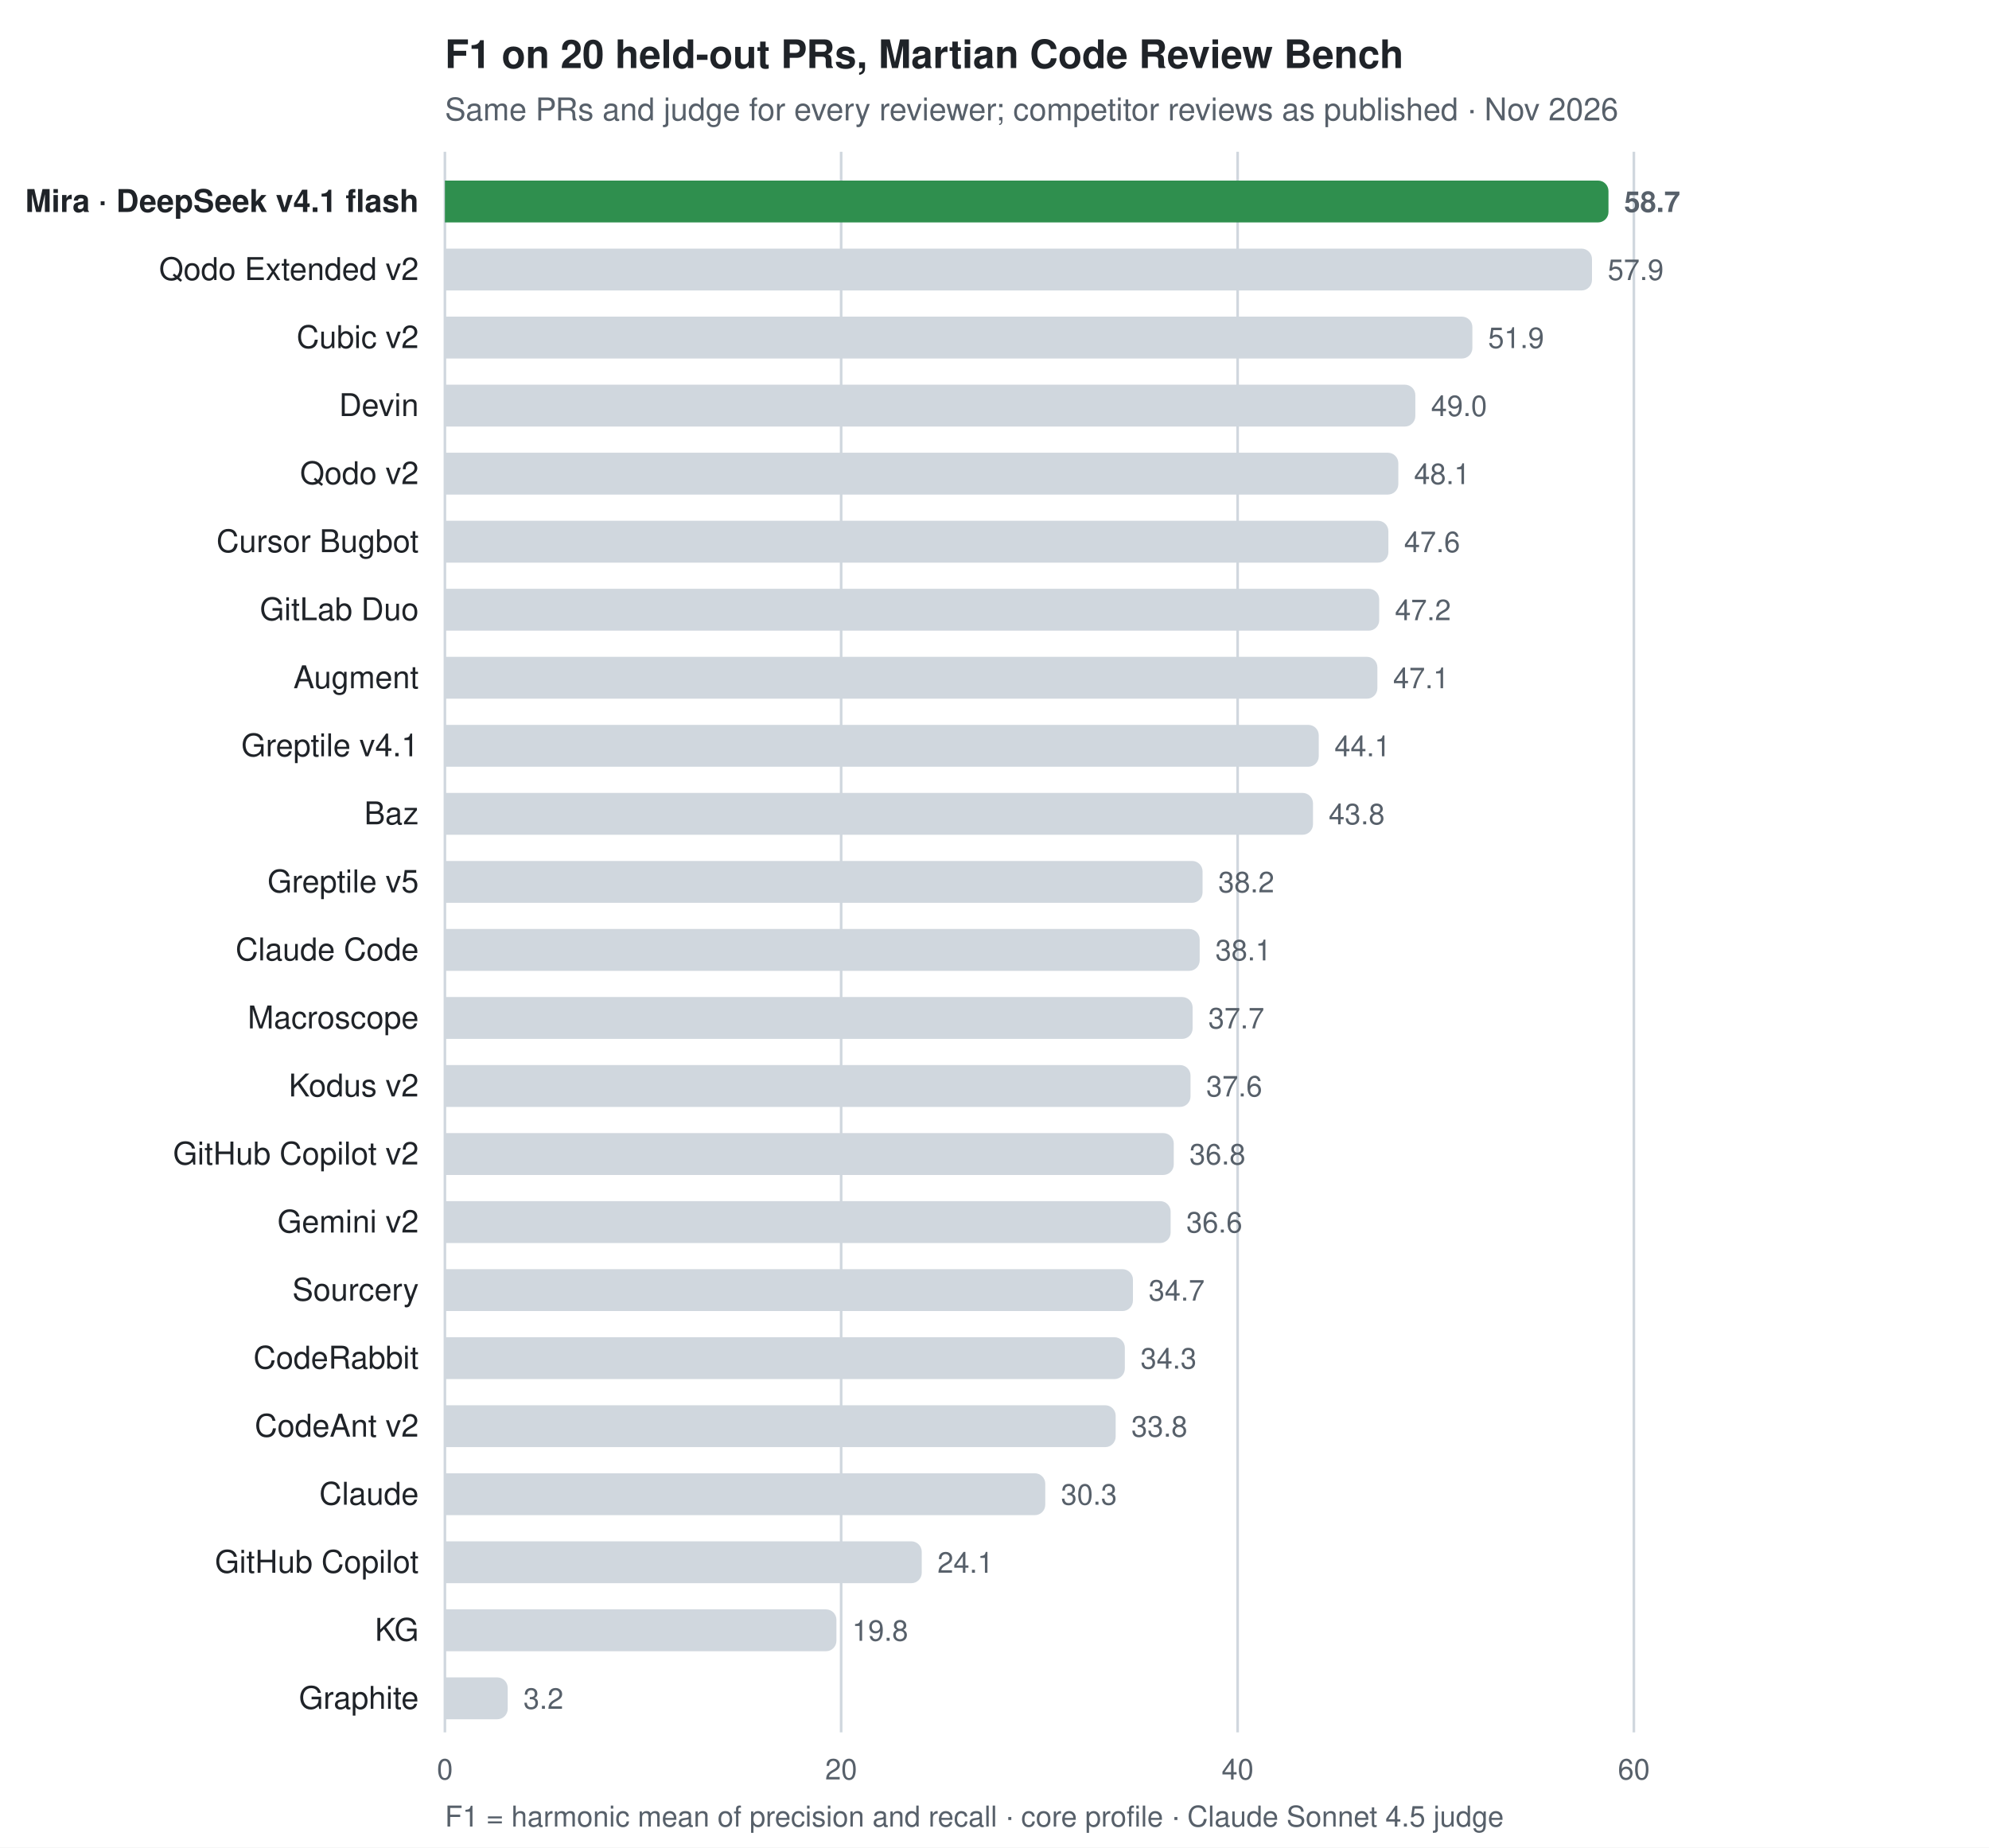
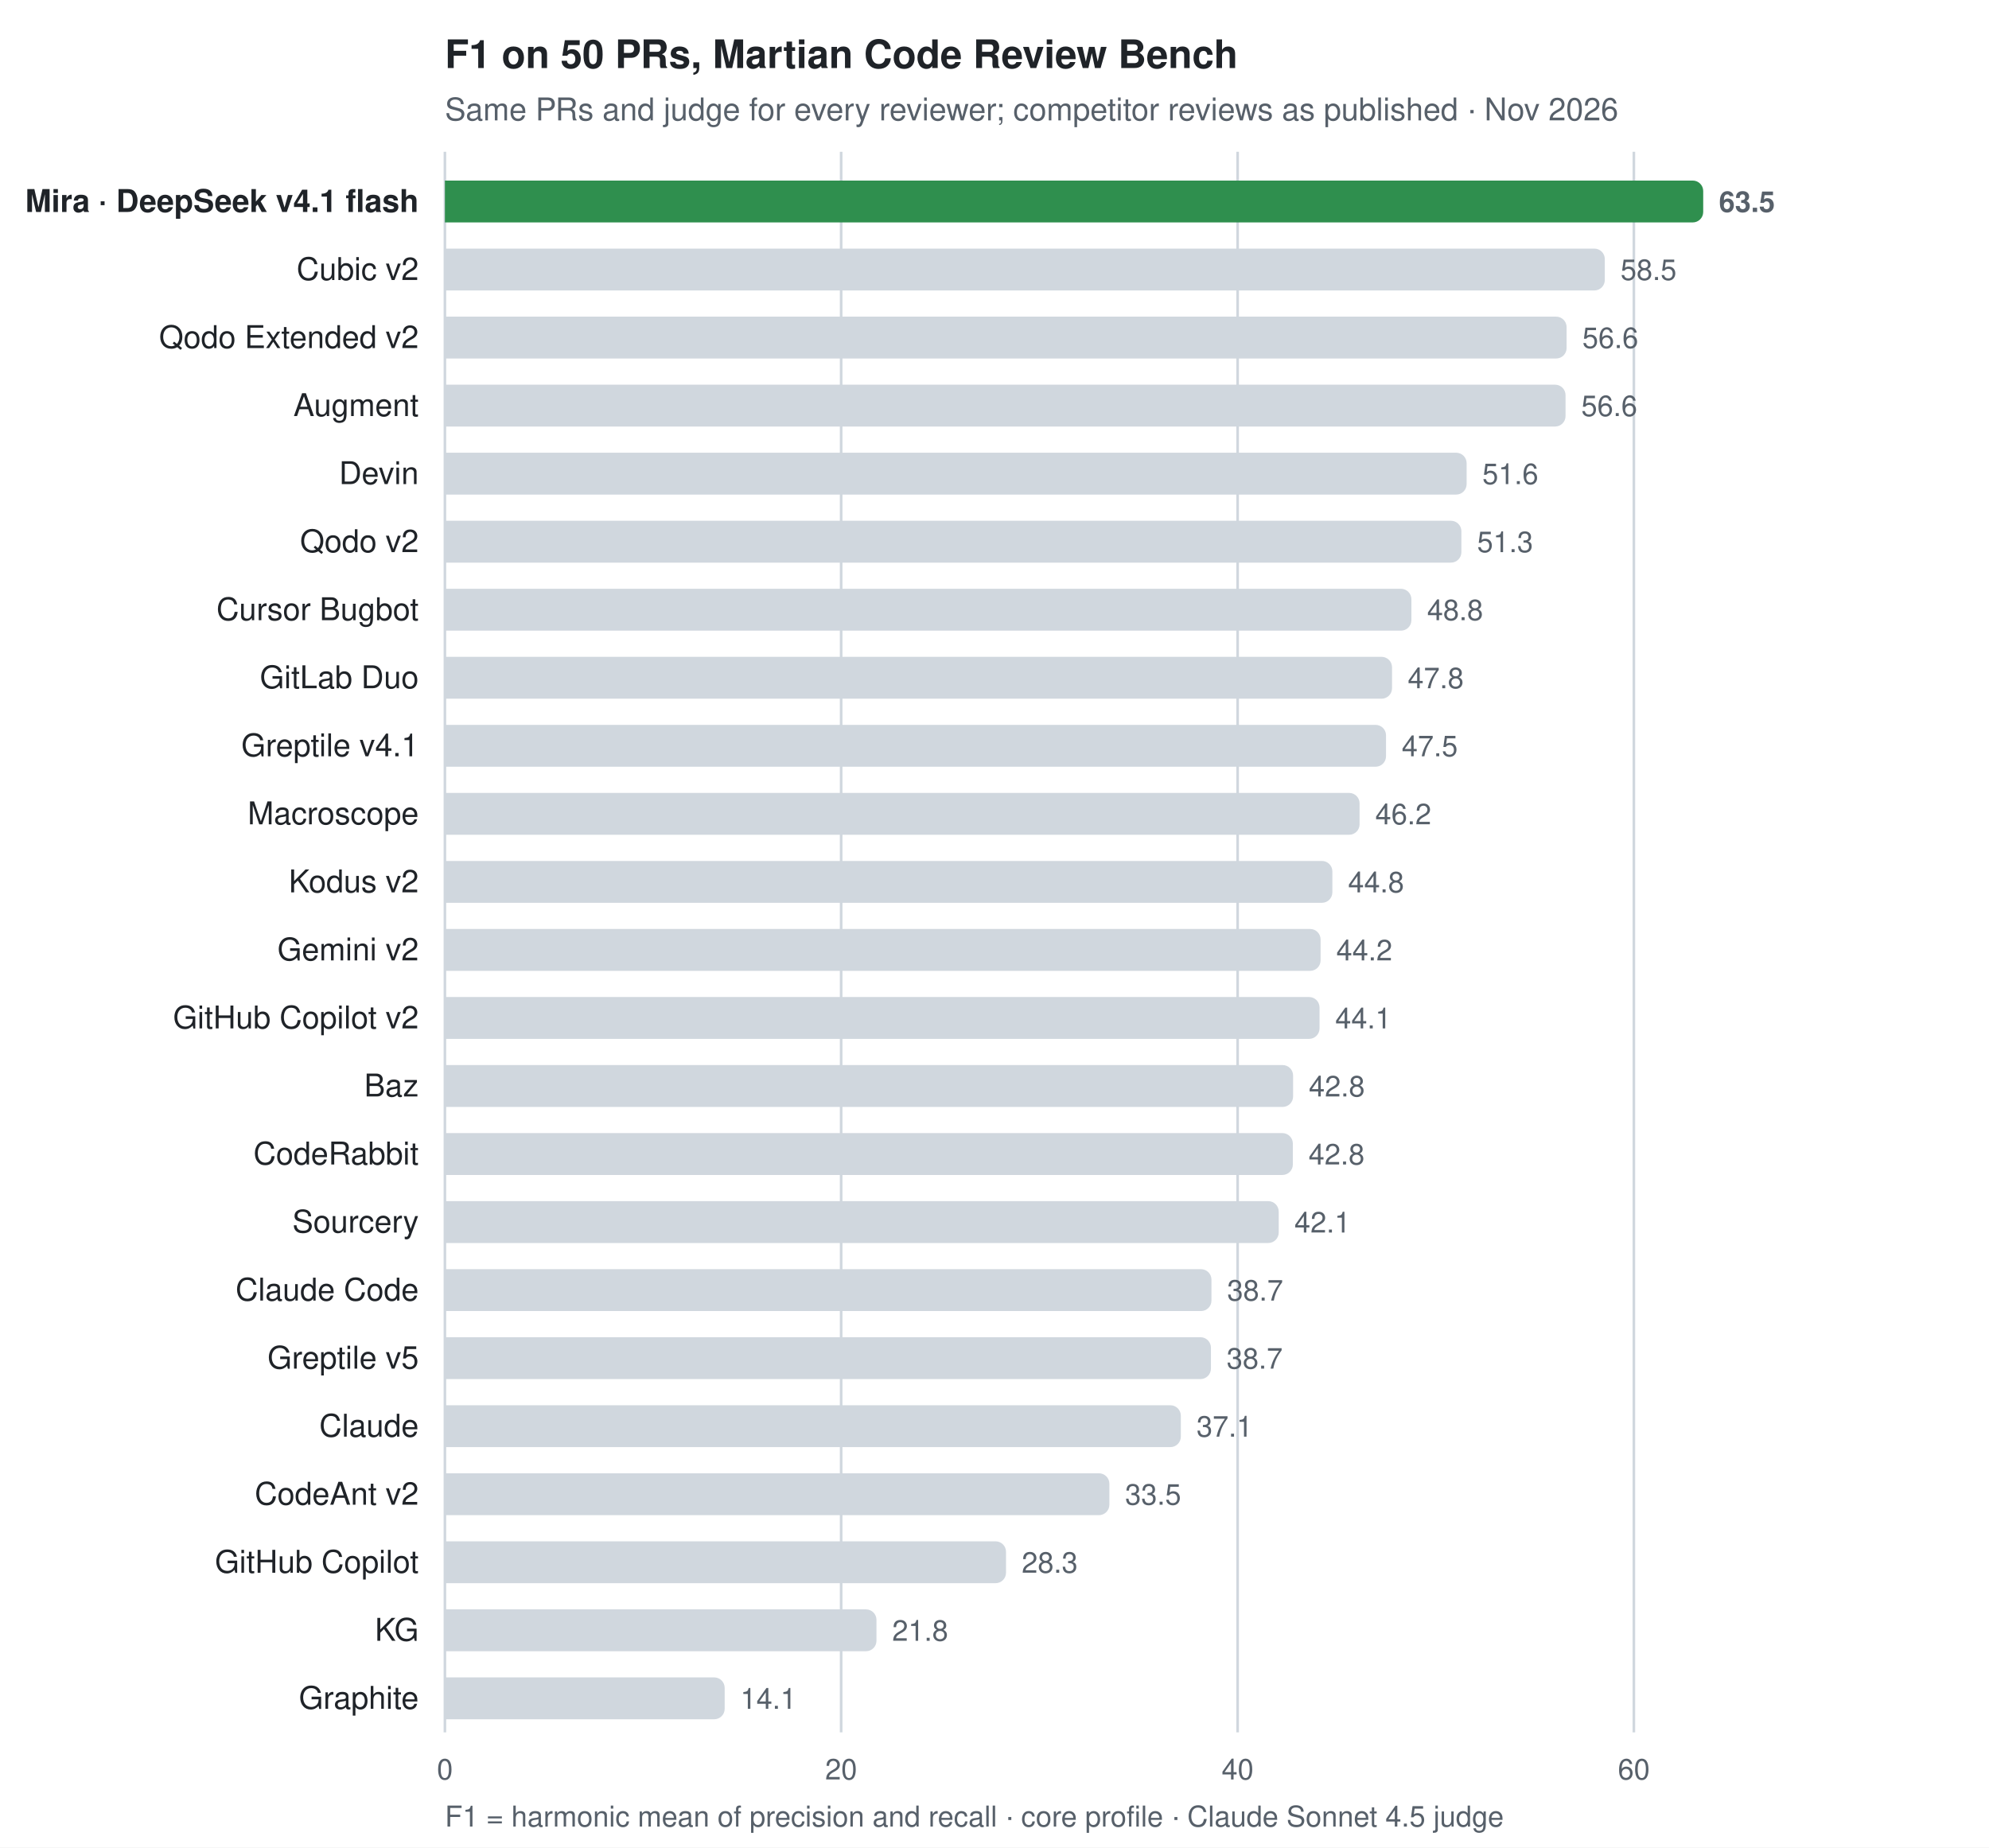
- <svg xmlns="http://www.w3.org/2000/svg" width="760" height="706" viewBox="0 0 760 706" role="img" aria-label="F1 per code reviewer on 20 held-out pull requests; Mira ranks first">
+ <svg xmlns="http://www.w3.org/2000/svg" width="760" height="706" viewBox="0 0 760 706" role="img" aria-label="F1 per code reviewer on 50 pull requests; Mira ranks first">
  <rect width="760" height="706" fill="#ffffff" />
-   <text x="170" y="26" font-family="-apple-system, BlinkMacSystemFont, 'Segoe UI', Helvetica, Arial, sans-serif" font-size="15" font-weight="600" fill="#1f2328">F1 on 20 held-out PRs, Martian Code Review Bench</text>
-   <text x="170" y="46" font-family="-apple-system, BlinkMacSystemFont, 'Segoe UI', Helvetica, Arial, sans-serif" font-size="12" fill="#57606a">Same PRs and judge for every reviewer; competitor reviews as published · Nov 2026</text>
+   <text x="170.0" y="26.0" font-family="-apple-system, BlinkMacSystemFont, 'Segoe UI', Helvetica, Arial, sans-serif" font-size="15" font-weight="600" fill="#1f2328" text-anchor="start">F1 on 50 PRs, Martian Code Review Bench</text>
+   <text x="170.0" y="46.0" font-family="-apple-system, BlinkMacSystemFont, 'Segoe UI', Helvetica, Arial, sans-serif" font-size="12" font-weight="400" fill="#57606a" text-anchor="start">Same PRs and judge for every reviewer; competitor reviews as published · Nov 2026</text>
  <line x1="170.0" y1="58" x2="170.0" y2="662" stroke="#d0d7de" stroke-width="1" />
-   <text x="170.0" y="680" font-family="-apple-system, BlinkMacSystemFont, 'Segoe UI', Helvetica, Arial, sans-serif" font-size="11" fill="#57606a" text-anchor="middle">0</text>
+   <text x="170.0" y="680.0" font-family="-apple-system, BlinkMacSystemFont, 'Segoe UI', Helvetica, Arial, sans-serif" font-size="11" font-weight="400" fill="#57606a" text-anchor="middle">0</text>
  <line x1="321.4" y1="58" x2="321.4" y2="662" stroke="#d0d7de" stroke-width="1" />
-   <text x="321.4" y="680" font-family="-apple-system, BlinkMacSystemFont, 'Segoe UI', Helvetica, Arial, sans-serif" font-size="11" fill="#57606a" text-anchor="middle">20</text>
+   <text x="321.4" y="680.0" font-family="-apple-system, BlinkMacSystemFont, 'Segoe UI', Helvetica, Arial, sans-serif" font-size="11" font-weight="400" fill="#57606a" text-anchor="middle">20</text>
  <line x1="472.9" y1="58" x2="472.9" y2="662" stroke="#d0d7de" stroke-width="1" />
-   <text x="472.9" y="680" font-family="-apple-system, BlinkMacSystemFont, 'Segoe UI', Helvetica, Arial, sans-serif" font-size="11" fill="#57606a" text-anchor="middle">40</text>
+   <text x="472.9" y="680.0" font-family="-apple-system, BlinkMacSystemFont, 'Segoe UI', Helvetica, Arial, sans-serif" font-size="11" font-weight="400" fill="#57606a" text-anchor="middle">40</text>
  <line x1="624.3" y1="58" x2="624.3" y2="662" stroke="#d0d7de" stroke-width="1" />
-   <text x="624.3" y="680" font-family="-apple-system, BlinkMacSystemFont, 'Segoe UI', Helvetica, Arial, sans-serif" font-size="11" fill="#57606a" text-anchor="middle">60</text>
-   <text x="170" y="698" font-family="-apple-system, BlinkMacSystemFont, 'Segoe UI', Helvetica, Arial, sans-serif" font-size="11" fill="#57606a">F1 = harmonic mean of precision and recall · core profile · Claude Sonnet 4.5 judge</text>
-   <path d="M170,69.0 h440.6 a4,4 0 0 1 4,4 v8 a4,4 0 0 1 -4,4 h-440.6 z" fill="#2f8f4e" />
-   <text x="160" y="81.0" font-family="-apple-system, BlinkMacSystemFont, 'Segoe UI', Helvetica, Arial, sans-serif" font-size="12" font-weight="600" fill="#1f2328" text-anchor="end">Mira · DeepSeek v4.1 flash</text>
-   <text x="620.6" y="81.0" font-family="-apple-system, BlinkMacSystemFont, 'Segoe UI', Helvetica, Arial, sans-serif" font-size="11" font-weight="600" fill="#57606a">58.7</text>
-   <path d="M170,95.0 h434.3 a4,4 0 0 1 4,4 v8 a4,4 0 0 1 -4,4 h-434.3 z" fill="#d0d7de" />
-   <text x="160" y="107.0" font-family="-apple-system, BlinkMacSystemFont, 'Segoe UI', Helvetica, Arial, sans-serif" font-size="12" font-weight="400" fill="#1f2328" text-anchor="end">Qodo Extended v2</text>
-   <text x="614.3" y="107.0" font-family="-apple-system, BlinkMacSystemFont, 'Segoe UI', Helvetica, Arial, sans-serif" font-size="11" font-weight="400" fill="#57606a">57.9</text>
-   <path d="M170,121.0 h388.6 a4,4 0 0 1 4,4 v8 a4,4 0 0 1 -4,4 h-388.6 z" fill="#d0d7de" />
-   <text x="160" y="133.0" font-family="-apple-system, BlinkMacSystemFont, 'Segoe UI', Helvetica, Arial, sans-serif" font-size="12" font-weight="400" fill="#1f2328" text-anchor="end">Cubic v2</text>
-   <text x="568.6" y="133.0" font-family="-apple-system, BlinkMacSystemFont, 'Segoe UI', Helvetica, Arial, sans-serif" font-size="11" font-weight="400" fill="#57606a">51.9</text>
-   <path d="M170,147.0 h366.8 a4,4 0 0 1 4,4 v8 a4,4 0 0 1 -4,4 h-366.8 z" fill="#d0d7de" />
-   <text x="160" y="159.0" font-family="-apple-system, BlinkMacSystemFont, 'Segoe UI', Helvetica, Arial, sans-serif" font-size="12" font-weight="400" fill="#1f2328" text-anchor="end">Devin</text>
-   <text x="546.8" y="159.0" font-family="-apple-system, BlinkMacSystemFont, 'Segoe UI', Helvetica, Arial, sans-serif" font-size="11" font-weight="400" fill="#57606a">49.0</text>
-   <path d="M170,173.0 h360.3 a4,4 0 0 1 4,4 v8 a4,4 0 0 1 -4,4 h-360.3 z" fill="#d0d7de" />
-   <text x="160" y="185.0" font-family="-apple-system, BlinkMacSystemFont, 'Segoe UI', Helvetica, Arial, sans-serif" font-size="12" font-weight="400" fill="#1f2328" text-anchor="end">Qodo v2</text>
-   <text x="540.3" y="185.0" font-family="-apple-system, BlinkMacSystemFont, 'Segoe UI', Helvetica, Arial, sans-serif" font-size="11" font-weight="400" fill="#57606a">48.1</text>
-   <path d="M170,199.0 h356.5 a4,4 0 0 1 4,4 v8 a4,4 0 0 1 -4,4 h-356.5 z" fill="#d0d7de" />
-   <text x="160" y="211.0" font-family="-apple-system, BlinkMacSystemFont, 'Segoe UI', Helvetica, Arial, sans-serif" font-size="12" font-weight="400" fill="#1f2328" text-anchor="end">Cursor Bugbot</text>
-   <text x="536.5" y="211.0" font-family="-apple-system, BlinkMacSystemFont, 'Segoe UI', Helvetica, Arial, sans-serif" font-size="11" font-weight="400" fill="#57606a">47.6</text>
-   <path d="M170,225.0 h353.0 a4,4 0 0 1 4,4 v8 a4,4 0 0 1 -4,4 h-353.0 z" fill="#d0d7de" />
-   <text x="160" y="237.0" font-family="-apple-system, BlinkMacSystemFont, 'Segoe UI', Helvetica, Arial, sans-serif" font-size="12" font-weight="400" fill="#1f2328" text-anchor="end">GitLab Duo</text>
-   <text x="533.0" y="237.0" font-family="-apple-system, BlinkMacSystemFont, 'Segoe UI', Helvetica, Arial, sans-serif" font-size="11" font-weight="400" fill="#57606a">47.2</text>
-   <path d="M170,251.0 h352.3 a4,4 0 0 1 4,4 v8 a4,4 0 0 1 -4,4 h-352.3 z" fill="#d0d7de" />
-   <text x="160" y="263.0" font-family="-apple-system, BlinkMacSystemFont, 'Segoe UI', Helvetica, Arial, sans-serif" font-size="12" font-weight="400" fill="#1f2328" text-anchor="end">Augment</text>
-   <text x="532.3" y="263.0" font-family="-apple-system, BlinkMacSystemFont, 'Segoe UI', Helvetica, Arial, sans-serif" font-size="11" font-weight="400" fill="#57606a">47.1</text>
-   <path d="M170,277.0 h329.9 a4,4 0 0 1 4,4 v8 a4,4 0 0 1 -4,4 h-329.9 z" fill="#d0d7de" />
-   <text x="160" y="289.0" font-family="-apple-system, BlinkMacSystemFont, 'Segoe UI', Helvetica, Arial, sans-serif" font-size="12" font-weight="400" fill="#1f2328" text-anchor="end">Greptile v4.1</text>
-   <text x="509.9" y="289.0" font-family="-apple-system, BlinkMacSystemFont, 'Segoe UI', Helvetica, Arial, sans-serif" font-size="11" font-weight="400" fill="#57606a">44.1</text>
-   <path d="M170,303.0 h327.7 a4,4 0 0 1 4,4 v8 a4,4 0 0 1 -4,4 h-327.7 z" fill="#d0d7de" />
-   <text x="160" y="315.0" font-family="-apple-system, BlinkMacSystemFont, 'Segoe UI', Helvetica, Arial, sans-serif" font-size="12" font-weight="400" fill="#1f2328" text-anchor="end">Baz</text>
-   <text x="507.7" y="315.0" font-family="-apple-system, BlinkMacSystemFont, 'Segoe UI', Helvetica, Arial, sans-serif" font-size="11" font-weight="400" fill="#57606a">43.8</text>
-   <path d="M170,329.0 h285.5 a4,4 0 0 1 4,4 v8 a4,4 0 0 1 -4,4 h-285.5 z" fill="#d0d7de" />
-   <text x="160" y="341.0" font-family="-apple-system, BlinkMacSystemFont, 'Segoe UI', Helvetica, Arial, sans-serif" font-size="12" font-weight="400" fill="#1f2328" text-anchor="end">Greptile v5</text>
-   <text x="465.5" y="341.0" font-family="-apple-system, BlinkMacSystemFont, 'Segoe UI', Helvetica, Arial, sans-serif" font-size="11" font-weight="400" fill="#57606a">38.2</text>
-   <path d="M170,355.0 h284.4 a4,4 0 0 1 4,4 v8 a4,4 0 0 1 -4,4 h-284.4 z" fill="#d0d7de" />
-   <text x="160" y="367.0" font-family="-apple-system, BlinkMacSystemFont, 'Segoe UI', Helvetica, Arial, sans-serif" font-size="12" font-weight="400" fill="#1f2328" text-anchor="end">Claude Code</text>
-   <text x="464.4" y="367.0" font-family="-apple-system, BlinkMacSystemFont, 'Segoe UI', Helvetica, Arial, sans-serif" font-size="11" font-weight="400" fill="#57606a">38.1</text>
-   <path d="M170,381.0 h281.7 a4,4 0 0 1 4,4 v8 a4,4 0 0 1 -4,4 h-281.7 z" fill="#d0d7de" />
-   <text x="160" y="393.0" font-family="-apple-system, BlinkMacSystemFont, 'Segoe UI', Helvetica, Arial, sans-serif" font-size="12" font-weight="400" fill="#1f2328" text-anchor="end">Macroscope</text>
-   <text x="461.7" y="393.0" font-family="-apple-system, BlinkMacSystemFont, 'Segoe UI', Helvetica, Arial, sans-serif" font-size="11" font-weight="400" fill="#57606a">37.7</text>
-   <path d="M170,407.0 h280.9 a4,4 0 0 1 4,4 v8 a4,4 0 0 1 -4,4 h-280.9 z" fill="#d0d7de" />
-   <text x="160" y="419.0" font-family="-apple-system, BlinkMacSystemFont, 'Segoe UI', Helvetica, Arial, sans-serif" font-size="12" font-weight="400" fill="#1f2328" text-anchor="end">Kodus v2</text>
-   <text x="460.9" y="419.0" font-family="-apple-system, BlinkMacSystemFont, 'Segoe UI', Helvetica, Arial, sans-serif" font-size="11" font-weight="400" fill="#57606a">37.6</text>
-   <path d="M170,433.0 h274.5 a4,4 0 0 1 4,4 v8 a4,4 0 0 1 -4,4 h-274.5 z" fill="#d0d7de" />
-   <text x="160" y="445.0" font-family="-apple-system, BlinkMacSystemFont, 'Segoe UI', Helvetica, Arial, sans-serif" font-size="12" font-weight="400" fill="#1f2328" text-anchor="end">GitHub Copilot v2</text>
-   <text x="454.5" y="445.0" font-family="-apple-system, BlinkMacSystemFont, 'Segoe UI', Helvetica, Arial, sans-serif" font-size="11" font-weight="400" fill="#57606a">36.8</text>
-   <path d="M170,459.0 h273.3 a4,4 0 0 1 4,4 v8 a4,4 0 0 1 -4,4 h-273.3 z" fill="#d0d7de" />
-   <text x="160" y="471.0" font-family="-apple-system, BlinkMacSystemFont, 'Segoe UI', Helvetica, Arial, sans-serif" font-size="12" font-weight="400" fill="#1f2328" text-anchor="end">Gemini v2</text>
-   <text x="453.3" y="471.0" font-family="-apple-system, BlinkMacSystemFont, 'Segoe UI', Helvetica, Arial, sans-serif" font-size="11" font-weight="400" fill="#57606a">36.6</text>
-   <path d="M170,485.0 h258.9 a4,4 0 0 1 4,4 v8 a4,4 0 0 1 -4,4 h-258.9 z" fill="#d0d7de" />
-   <text x="160" y="497.0" font-family="-apple-system, BlinkMacSystemFont, 'Segoe UI', Helvetica, Arial, sans-serif" font-size="12" font-weight="400" fill="#1f2328" text-anchor="end">Sourcery</text>
-   <text x="438.9" y="497.0" font-family="-apple-system, BlinkMacSystemFont, 'Segoe UI', Helvetica, Arial, sans-serif" font-size="11" font-weight="400" fill="#57606a">34.7</text>
-   <path d="M170,511.0 h255.8 a4,4 0 0 1 4,4 v8 a4,4 0 0 1 -4,4 h-255.8 z" fill="#d0d7de" />
-   <text x="160" y="523.0" font-family="-apple-system, BlinkMacSystemFont, 'Segoe UI', Helvetica, Arial, sans-serif" font-size="12" font-weight="400" fill="#1f2328" text-anchor="end">CodeRabbit</text>
-   <text x="435.8" y="523.0" font-family="-apple-system, BlinkMacSystemFont, 'Segoe UI', Helvetica, Arial, sans-serif" font-size="11" font-weight="400" fill="#57606a">34.3</text>
-   <path d="M170,537.0 h252.3 a4,4 0 0 1 4,4 v8 a4,4 0 0 1 -4,4 h-252.3 z" fill="#d0d7de" />
-   <text x="160" y="549.0" font-family="-apple-system, BlinkMacSystemFont, 'Segoe UI', Helvetica, Arial, sans-serif" font-size="12" font-weight="400" fill="#1f2328" text-anchor="end">CodeAnt v2</text>
-   <text x="432.3" y="549.0" font-family="-apple-system, BlinkMacSystemFont, 'Segoe UI', Helvetica, Arial, sans-serif" font-size="11" font-weight="400" fill="#57606a">33.8</text>
-   <path d="M170,563.0 h225.4 a4,4 0 0 1 4,4 v8 a4,4 0 0 1 -4,4 h-225.4 z" fill="#d0d7de" />
-   <text x="160" y="575.0" font-family="-apple-system, BlinkMacSystemFont, 'Segoe UI', Helvetica, Arial, sans-serif" font-size="12" font-weight="400" fill="#1f2328" text-anchor="end">Claude</text>
-   <text x="405.4" y="575.0" font-family="-apple-system, BlinkMacSystemFont, 'Segoe UI', Helvetica, Arial, sans-serif" font-size="11" font-weight="400" fill="#57606a">30.3</text>
-   <path d="M170,589.0 h178.2 a4,4 0 0 1 4,4 v8 a4,4 0 0 1 -4,4 h-178.2 z" fill="#d0d7de" />
-   <text x="160" y="601.0" font-family="-apple-system, BlinkMacSystemFont, 'Segoe UI', Helvetica, Arial, sans-serif" font-size="12" font-weight="400" fill="#1f2328" text-anchor="end">GitHub Copilot</text>
-   <text x="358.2" y="601.0" font-family="-apple-system, BlinkMacSystemFont, 'Segoe UI', Helvetica, Arial, sans-serif" font-size="11" font-weight="400" fill="#57606a">24.1</text>
-   <path d="M170,615.0 h145.6 a4,4 0 0 1 4,4 v8 a4,4 0 0 1 -4,4 h-145.6 z" fill="#d0d7de" />
-   <text x="160" y="627.0" font-family="-apple-system, BlinkMacSystemFont, 'Segoe UI', Helvetica, Arial, sans-serif" font-size="12" font-weight="400" fill="#1f2328" text-anchor="end">KG</text>
-   <text x="325.6" y="627.0" font-family="-apple-system, BlinkMacSystemFont, 'Segoe UI', Helvetica, Arial, sans-serif" font-size="11" font-weight="400" fill="#57606a">19.8</text>
-   <path d="M170,641.0 h20.0 a4,4 0 0 1 4,4 v8 a4,4 0 0 1 -4,4 h-20.0 z" fill="#d0d7de" />
-   <text x="160" y="653.0" font-family="-apple-system, BlinkMacSystemFont, 'Segoe UI', Helvetica, Arial, sans-serif" font-size="12" font-weight="400" fill="#1f2328" text-anchor="end">Graphite</text>
-   <text x="200.0" y="653.0" font-family="-apple-system, BlinkMacSystemFont, 'Segoe UI', Helvetica, Arial, sans-serif" font-size="11" font-weight="400" fill="#57606a">3.2</text>
+   <text x="624.3" y="680.0" font-family="-apple-system, BlinkMacSystemFont, 'Segoe UI', Helvetica, Arial, sans-serif" font-size="11" font-weight="400" fill="#57606a" text-anchor="middle">60</text>
+   <text x="170.0" y="698.0" font-family="-apple-system, BlinkMacSystemFont, 'Segoe UI', Helvetica, Arial, sans-serif" font-size="11" font-weight="400" fill="#57606a" text-anchor="start">F1 = harmonic mean of precision and recall · core profile · Claude Sonnet 4.5 judge</text>
+   <path d="M170.0,69.0 h476.8 a4,4 0 0 1 4,4 v8 a4,4 0 0 1 -4,4 h-476.8 z" fill="#2f8f4e" />
+   <text x="160.0" y="81.0" font-family="-apple-system, BlinkMacSystemFont, 'Segoe UI', Helvetica, Arial, sans-serif" font-size="12" font-weight="600" fill="#1f2328" text-anchor="end">Mira · DeepSeek v4.1 flash</text>
+   <text x="656.8" y="81.0" font-family="-apple-system, BlinkMacSystemFont, 'Segoe UI', Helvetica, Arial, sans-serif" font-size="11" font-weight="600" fill="#57606a" text-anchor="start">63.5</text>
+   <path d="M170.0,95.0 h439.2 a4,4 0 0 1 4,4 v8 a4,4 0 0 1 -4,4 h-439.2 z" fill="#d0d7de" />
+   <text x="160.0" y="107.0" font-family="-apple-system, BlinkMacSystemFont, 'Segoe UI', Helvetica, Arial, sans-serif" font-size="12" font-weight="400" fill="#1f2328" text-anchor="end">Cubic v2</text>
+   <text x="619.2" y="107.0" font-family="-apple-system, BlinkMacSystemFont, 'Segoe UI', Helvetica, Arial, sans-serif" font-size="11" font-weight="400" fill="#57606a" text-anchor="start">58.5</text>
+   <path d="M170.0,121.0 h424.6 a4,4 0 0 1 4,4 v8 a4,4 0 0 1 -4,4 h-424.6 z" fill="#d0d7de" />
+   <text x="160.0" y="133.0" font-family="-apple-system, BlinkMacSystemFont, 'Segoe UI', Helvetica, Arial, sans-serif" font-size="12" font-weight="400" fill="#1f2328" text-anchor="end">Qodo Extended v2</text>
+   <text x="604.6" y="133.0" font-family="-apple-system, BlinkMacSystemFont, 'Segoe UI', Helvetica, Arial, sans-serif" font-size="11" font-weight="400" fill="#57606a" text-anchor="start">56.6</text>
+   <path d="M170.0,147.0 h424.2 a4,4 0 0 1 4,4 v8 a4,4 0 0 1 -4,4 h-424.2 z" fill="#d0d7de" />
+   <text x="160.0" y="159.0" font-family="-apple-system, BlinkMacSystemFont, 'Segoe UI', Helvetica, Arial, sans-serif" font-size="12" font-weight="400" fill="#1f2328" text-anchor="end">Augment</text>
+   <text x="604.2" y="159.0" font-family="-apple-system, BlinkMacSystemFont, 'Segoe UI', Helvetica, Arial, sans-serif" font-size="11" font-weight="400" fill="#57606a" text-anchor="start">56.6</text>
+   <path d="M170.0,173.0 h386.4 a4,4 0 0 1 4,4 v8 a4,4 0 0 1 -4,4 h-386.4 z" fill="#d0d7de" />
+   <text x="160.0" y="185.0" font-family="-apple-system, BlinkMacSystemFont, 'Segoe UI', Helvetica, Arial, sans-serif" font-size="12" font-weight="400" fill="#1f2328" text-anchor="end">Devin</text>
+   <text x="566.4" y="185.0" font-family="-apple-system, BlinkMacSystemFont, 'Segoe UI', Helvetica, Arial, sans-serif" font-size="11" font-weight="400" fill="#57606a" text-anchor="start">51.6</text>
+   <path d="M170.0,199.0 h384.4 a4,4 0 0 1 4,4 v8 a4,4 0 0 1 -4,4 h-384.4 z" fill="#d0d7de" />
+   <text x="160.0" y="211.0" font-family="-apple-system, BlinkMacSystemFont, 'Segoe UI', Helvetica, Arial, sans-serif" font-size="12" font-weight="400" fill="#1f2328" text-anchor="end">Qodo v2</text>
+   <text x="564.4" y="211.0" font-family="-apple-system, BlinkMacSystemFont, 'Segoe UI', Helvetica, Arial, sans-serif" font-size="11" font-weight="400" fill="#57606a" text-anchor="start">51.3</text>
+   <path d="M170.0,225.0 h365.3 a4,4 0 0 1 4,4 v8 a4,4 0 0 1 -4,4 h-365.3 z" fill="#d0d7de" />
+   <text x="160.0" y="237.0" font-family="-apple-system, BlinkMacSystemFont, 'Segoe UI', Helvetica, Arial, sans-serif" font-size="12" font-weight="400" fill="#1f2328" text-anchor="end">Cursor Bugbot</text>
+   <text x="545.3" y="237.0" font-family="-apple-system, BlinkMacSystemFont, 'Segoe UI', Helvetica, Arial, sans-serif" font-size="11" font-weight="400" fill="#57606a" text-anchor="start">48.8</text>
+   <path d="M170.0,251.0 h357.9 a4,4 0 0 1 4,4 v8 a4,4 0 0 1 -4,4 h-357.9 z" fill="#d0d7de" />
+   <text x="160.0" y="263.0" font-family="-apple-system, BlinkMacSystemFont, 'Segoe UI', Helvetica, Arial, sans-serif" font-size="12" font-weight="400" fill="#1f2328" text-anchor="end">GitLab Duo</text>
+   <text x="537.9" y="263.0" font-family="-apple-system, BlinkMacSystemFont, 'Segoe UI', Helvetica, Arial, sans-serif" font-size="11" font-weight="400" fill="#57606a" text-anchor="start">47.8</text>
+   <path d="M170.0,277.0 h355.6 a4,4 0 0 1 4,4 v8 a4,4 0 0 1 -4,4 h-355.6 z" fill="#d0d7de" />
+   <text x="160.0" y="289.0" font-family="-apple-system, BlinkMacSystemFont, 'Segoe UI', Helvetica, Arial, sans-serif" font-size="12" font-weight="400" fill="#1f2328" text-anchor="end">Greptile v4.1</text>
+   <text x="535.6" y="289.0" font-family="-apple-system, BlinkMacSystemFont, 'Segoe UI', Helvetica, Arial, sans-serif" font-size="11" font-weight="400" fill="#57606a" text-anchor="start">47.5</text>
+   <path d="M170.0,303.0 h345.5 a4,4 0 0 1 4,4 v8 a4,4 0 0 1 -4,4 h-345.5 z" fill="#d0d7de" />
+   <text x="160.0" y="315.0" font-family="-apple-system, BlinkMacSystemFont, 'Segoe UI', Helvetica, Arial, sans-serif" font-size="12" font-weight="400" fill="#1f2328" text-anchor="end">Macroscope</text>
+   <text x="525.5" y="315.0" font-family="-apple-system, BlinkMacSystemFont, 'Segoe UI', Helvetica, Arial, sans-serif" font-size="11" font-weight="400" fill="#57606a" text-anchor="start">46.2</text>
+   <path d="M170.0,329.0 h335.1 a4,4 0 0 1 4,4 v8 a4,4 0 0 1 -4,4 h-335.1 z" fill="#d0d7de" />
+   <text x="160.0" y="341.0" font-family="-apple-system, BlinkMacSystemFont, 'Segoe UI', Helvetica, Arial, sans-serif" font-size="12" font-weight="400" fill="#1f2328" text-anchor="end">Kodus v2</text>
+   <text x="515.1" y="341.0" font-family="-apple-system, BlinkMacSystemFont, 'Segoe UI', Helvetica, Arial, sans-serif" font-size="11" font-weight="400" fill="#57606a" text-anchor="start">44.8</text>
+   <path d="M170.0,355.0 h330.6 a4,4 0 0 1 4,4 v8 a4,4 0 0 1 -4,4 h-330.6 z" fill="#d0d7de" />
+   <text x="160.0" y="367.0" font-family="-apple-system, BlinkMacSystemFont, 'Segoe UI', Helvetica, Arial, sans-serif" font-size="12" font-weight="400" fill="#1f2328" text-anchor="end">Gemini v2</text>
+   <text x="510.6" y="367.0" font-family="-apple-system, BlinkMacSystemFont, 'Segoe UI', Helvetica, Arial, sans-serif" font-size="11" font-weight="400" fill="#57606a" text-anchor="start">44.2</text>
+   <path d="M170.0,381.0 h330.2 a4,4 0 0 1 4,4 v8 a4,4 0 0 1 -4,4 h-330.2 z" fill="#d0d7de" />
+   <text x="160.0" y="393.0" font-family="-apple-system, BlinkMacSystemFont, 'Segoe UI', Helvetica, Arial, sans-serif" font-size="12" font-weight="400" fill="#1f2328" text-anchor="end">GitHub Copilot v2</text>
+   <text x="510.2" y="393.0" font-family="-apple-system, BlinkMacSystemFont, 'Segoe UI', Helvetica, Arial, sans-serif" font-size="11" font-weight="400" fill="#57606a" text-anchor="start">44.1</text>
+   <path d="M170.0,407.0 h320.1 a4,4 0 0 1 4,4 v8 a4,4 0 0 1 -4,4 h-320.1 z" fill="#d0d7de" />
+   <text x="160.0" y="419.0" font-family="-apple-system, BlinkMacSystemFont, 'Segoe UI', Helvetica, Arial, sans-serif" font-size="12" font-weight="400" fill="#1f2328" text-anchor="end">Baz</text>
+   <text x="500.1" y="419.0" font-family="-apple-system, BlinkMacSystemFont, 'Segoe UI', Helvetica, Arial, sans-serif" font-size="11" font-weight="400" fill="#57606a" text-anchor="start">42.8</text>
+   <path d="M170.0,433.0 h320.0 a4,4 0 0 1 4,4 v8 a4,4 0 0 1 -4,4 h-320.0 z" fill="#d0d7de" />
+   <text x="160.0" y="445.0" font-family="-apple-system, BlinkMacSystemFont, 'Segoe UI', Helvetica, Arial, sans-serif" font-size="12" font-weight="400" fill="#1f2328" text-anchor="end">CodeRabbit</text>
+   <text x="500.0" y="445.0" font-family="-apple-system, BlinkMacSystemFont, 'Segoe UI', Helvetica, Arial, sans-serif" font-size="11" font-weight="400" fill="#57606a" text-anchor="start">42.8</text>
+   <path d="M170.0,459.0 h314.6 a4,4 0 0 1 4,4 v8 a4,4 0 0 1 -4,4 h-314.6 z" fill="#d0d7de" />
+   <text x="160.0" y="471.0" font-family="-apple-system, BlinkMacSystemFont, 'Segoe UI', Helvetica, Arial, sans-serif" font-size="12" font-weight="400" fill="#1f2328" text-anchor="end">Sourcery</text>
+   <text x="494.6" y="471.0" font-family="-apple-system, BlinkMacSystemFont, 'Segoe UI', Helvetica, Arial, sans-serif" font-size="11" font-weight="400" fill="#57606a" text-anchor="start">42.1</text>
+   <path d="M170.0,485.0 h288.9 a4,4 0 0 1 4,4 v8 a4,4 0 0 1 -4,4 h-288.9 z" fill="#d0d7de" />
+   <text x="160.0" y="497.0" font-family="-apple-system, BlinkMacSystemFont, 'Segoe UI', Helvetica, Arial, sans-serif" font-size="12" font-weight="400" fill="#1f2328" text-anchor="end">Claude Code</text>
+   <text x="468.9" y="497.0" font-family="-apple-system, BlinkMacSystemFont, 'Segoe UI', Helvetica, Arial, sans-serif" font-size="11" font-weight="400" fill="#57606a" text-anchor="start">38.7</text>
+   <path d="M170.0,511.0 h288.7 a4,4 0 0 1 4,4 v8 a4,4 0 0 1 -4,4 h-288.7 z" fill="#d0d7de" />
+   <text x="160.0" y="523.0" font-family="-apple-system, BlinkMacSystemFont, 'Segoe UI', Helvetica, Arial, sans-serif" font-size="12" font-weight="400" fill="#1f2328" text-anchor="end">Greptile v5</text>
+   <text x="468.7" y="523.0" font-family="-apple-system, BlinkMacSystemFont, 'Segoe UI', Helvetica, Arial, sans-serif" font-size="11" font-weight="400" fill="#57606a" text-anchor="start">38.7</text>
+   <path d="M170.0,537.0 h277.2 a4,4 0 0 1 4,4 v8 a4,4 0 0 1 -4,4 h-277.2 z" fill="#d0d7de" />
+   <text x="160.0" y="549.0" font-family="-apple-system, BlinkMacSystemFont, 'Segoe UI', Helvetica, Arial, sans-serif" font-size="12" font-weight="400" fill="#1f2328" text-anchor="end">Claude</text>
+   <text x="457.2" y="549.0" font-family="-apple-system, BlinkMacSystemFont, 'Segoe UI', Helvetica, Arial, sans-serif" font-size="11" font-weight="400" fill="#57606a" text-anchor="start">37.1</text>
+   <path d="M170.0,563.0 h249.9 a4,4 0 0 1 4,4 v8 a4,4 0 0 1 -4,4 h-249.9 z" fill="#d0d7de" />
+   <text x="160.0" y="575.0" font-family="-apple-system, BlinkMacSystemFont, 'Segoe UI', Helvetica, Arial, sans-serif" font-size="12" font-weight="400" fill="#1f2328" text-anchor="end">CodeAnt v2</text>
+   <text x="429.9" y="575.0" font-family="-apple-system, BlinkMacSystemFont, 'Segoe UI', Helvetica, Arial, sans-serif" font-size="11" font-weight="400" fill="#57606a" text-anchor="start">33.5</text>
+   <path d="M170.0,589.0 h210.4 a4,4 0 0 1 4,4 v8 a4,4 0 0 1 -4,4 h-210.4 z" fill="#d0d7de" />
+   <text x="160.0" y="601.0" font-family="-apple-system, BlinkMacSystemFont, 'Segoe UI', Helvetica, Arial, sans-serif" font-size="12" font-weight="400" fill="#1f2328" text-anchor="end">GitHub Copilot</text>
+   <text x="390.4" y="601.0" font-family="-apple-system, BlinkMacSystemFont, 'Segoe UI', Helvetica, Arial, sans-serif" font-size="11" font-weight="400" fill="#57606a" text-anchor="start">28.3</text>
+   <path d="M170.0,615.0 h160.9 a4,4 0 0 1 4,4 v8 a4,4 0 0 1 -4,4 h-160.9 z" fill="#d0d7de" />
+   <text x="160.0" y="627.0" font-family="-apple-system, BlinkMacSystemFont, 'Segoe UI', Helvetica, Arial, sans-serif" font-size="12" font-weight="400" fill="#1f2328" text-anchor="end">KG</text>
+   <text x="340.9" y="627.0" font-family="-apple-system, BlinkMacSystemFont, 'Segoe UI', Helvetica, Arial, sans-serif" font-size="11" font-weight="400" fill="#57606a" text-anchor="start">21.8</text>
+   <path d="M170.0,641.0 h102.9 a4,4 0 0 1 4,4 v8 a4,4 0 0 1 -4,4 h-102.9 z" fill="#d0d7de" />
+   <text x="160.0" y="653.0" font-family="-apple-system, BlinkMacSystemFont, 'Segoe UI', Helvetica, Arial, sans-serif" font-size="12" font-weight="400" fill="#1f2328" text-anchor="end">Graphite</text>
+   <text x="282.9" y="653.0" font-family="-apple-system, BlinkMacSystemFont, 'Segoe UI', Helvetica, Arial, sans-serif" font-size="11" font-weight="400" fill="#57606a" text-anchor="start">14.1</text>
</svg>
